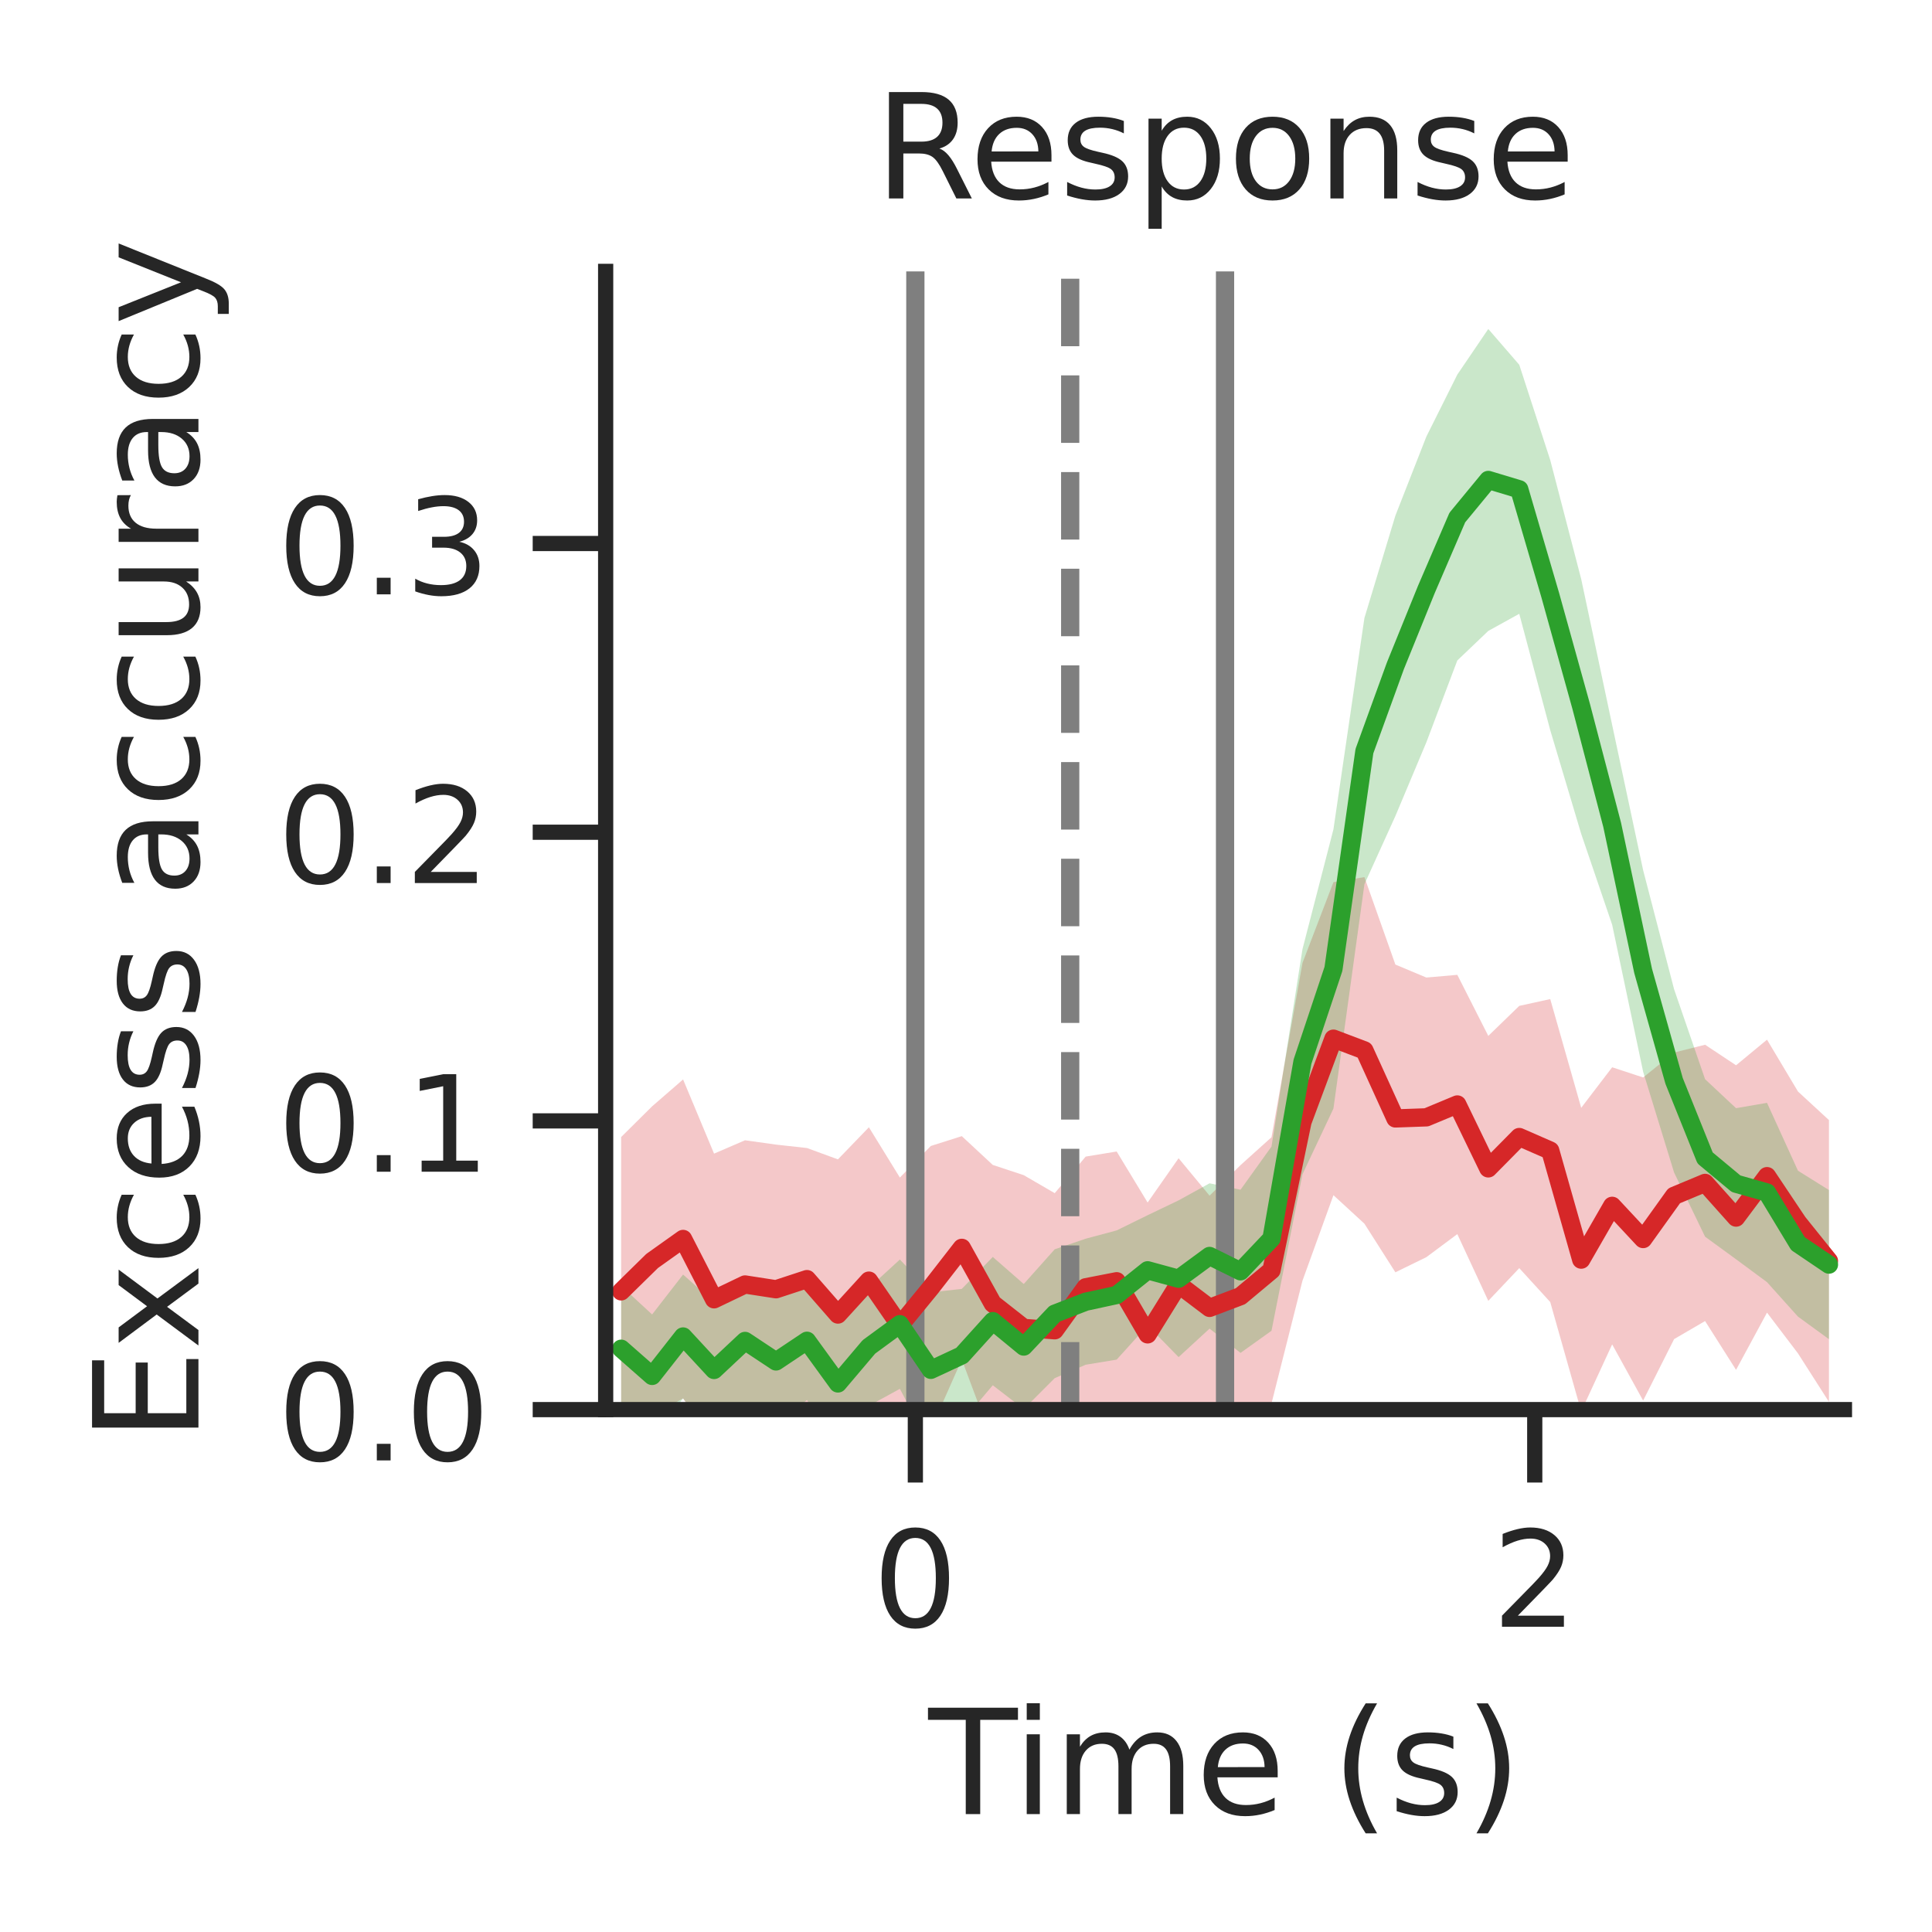
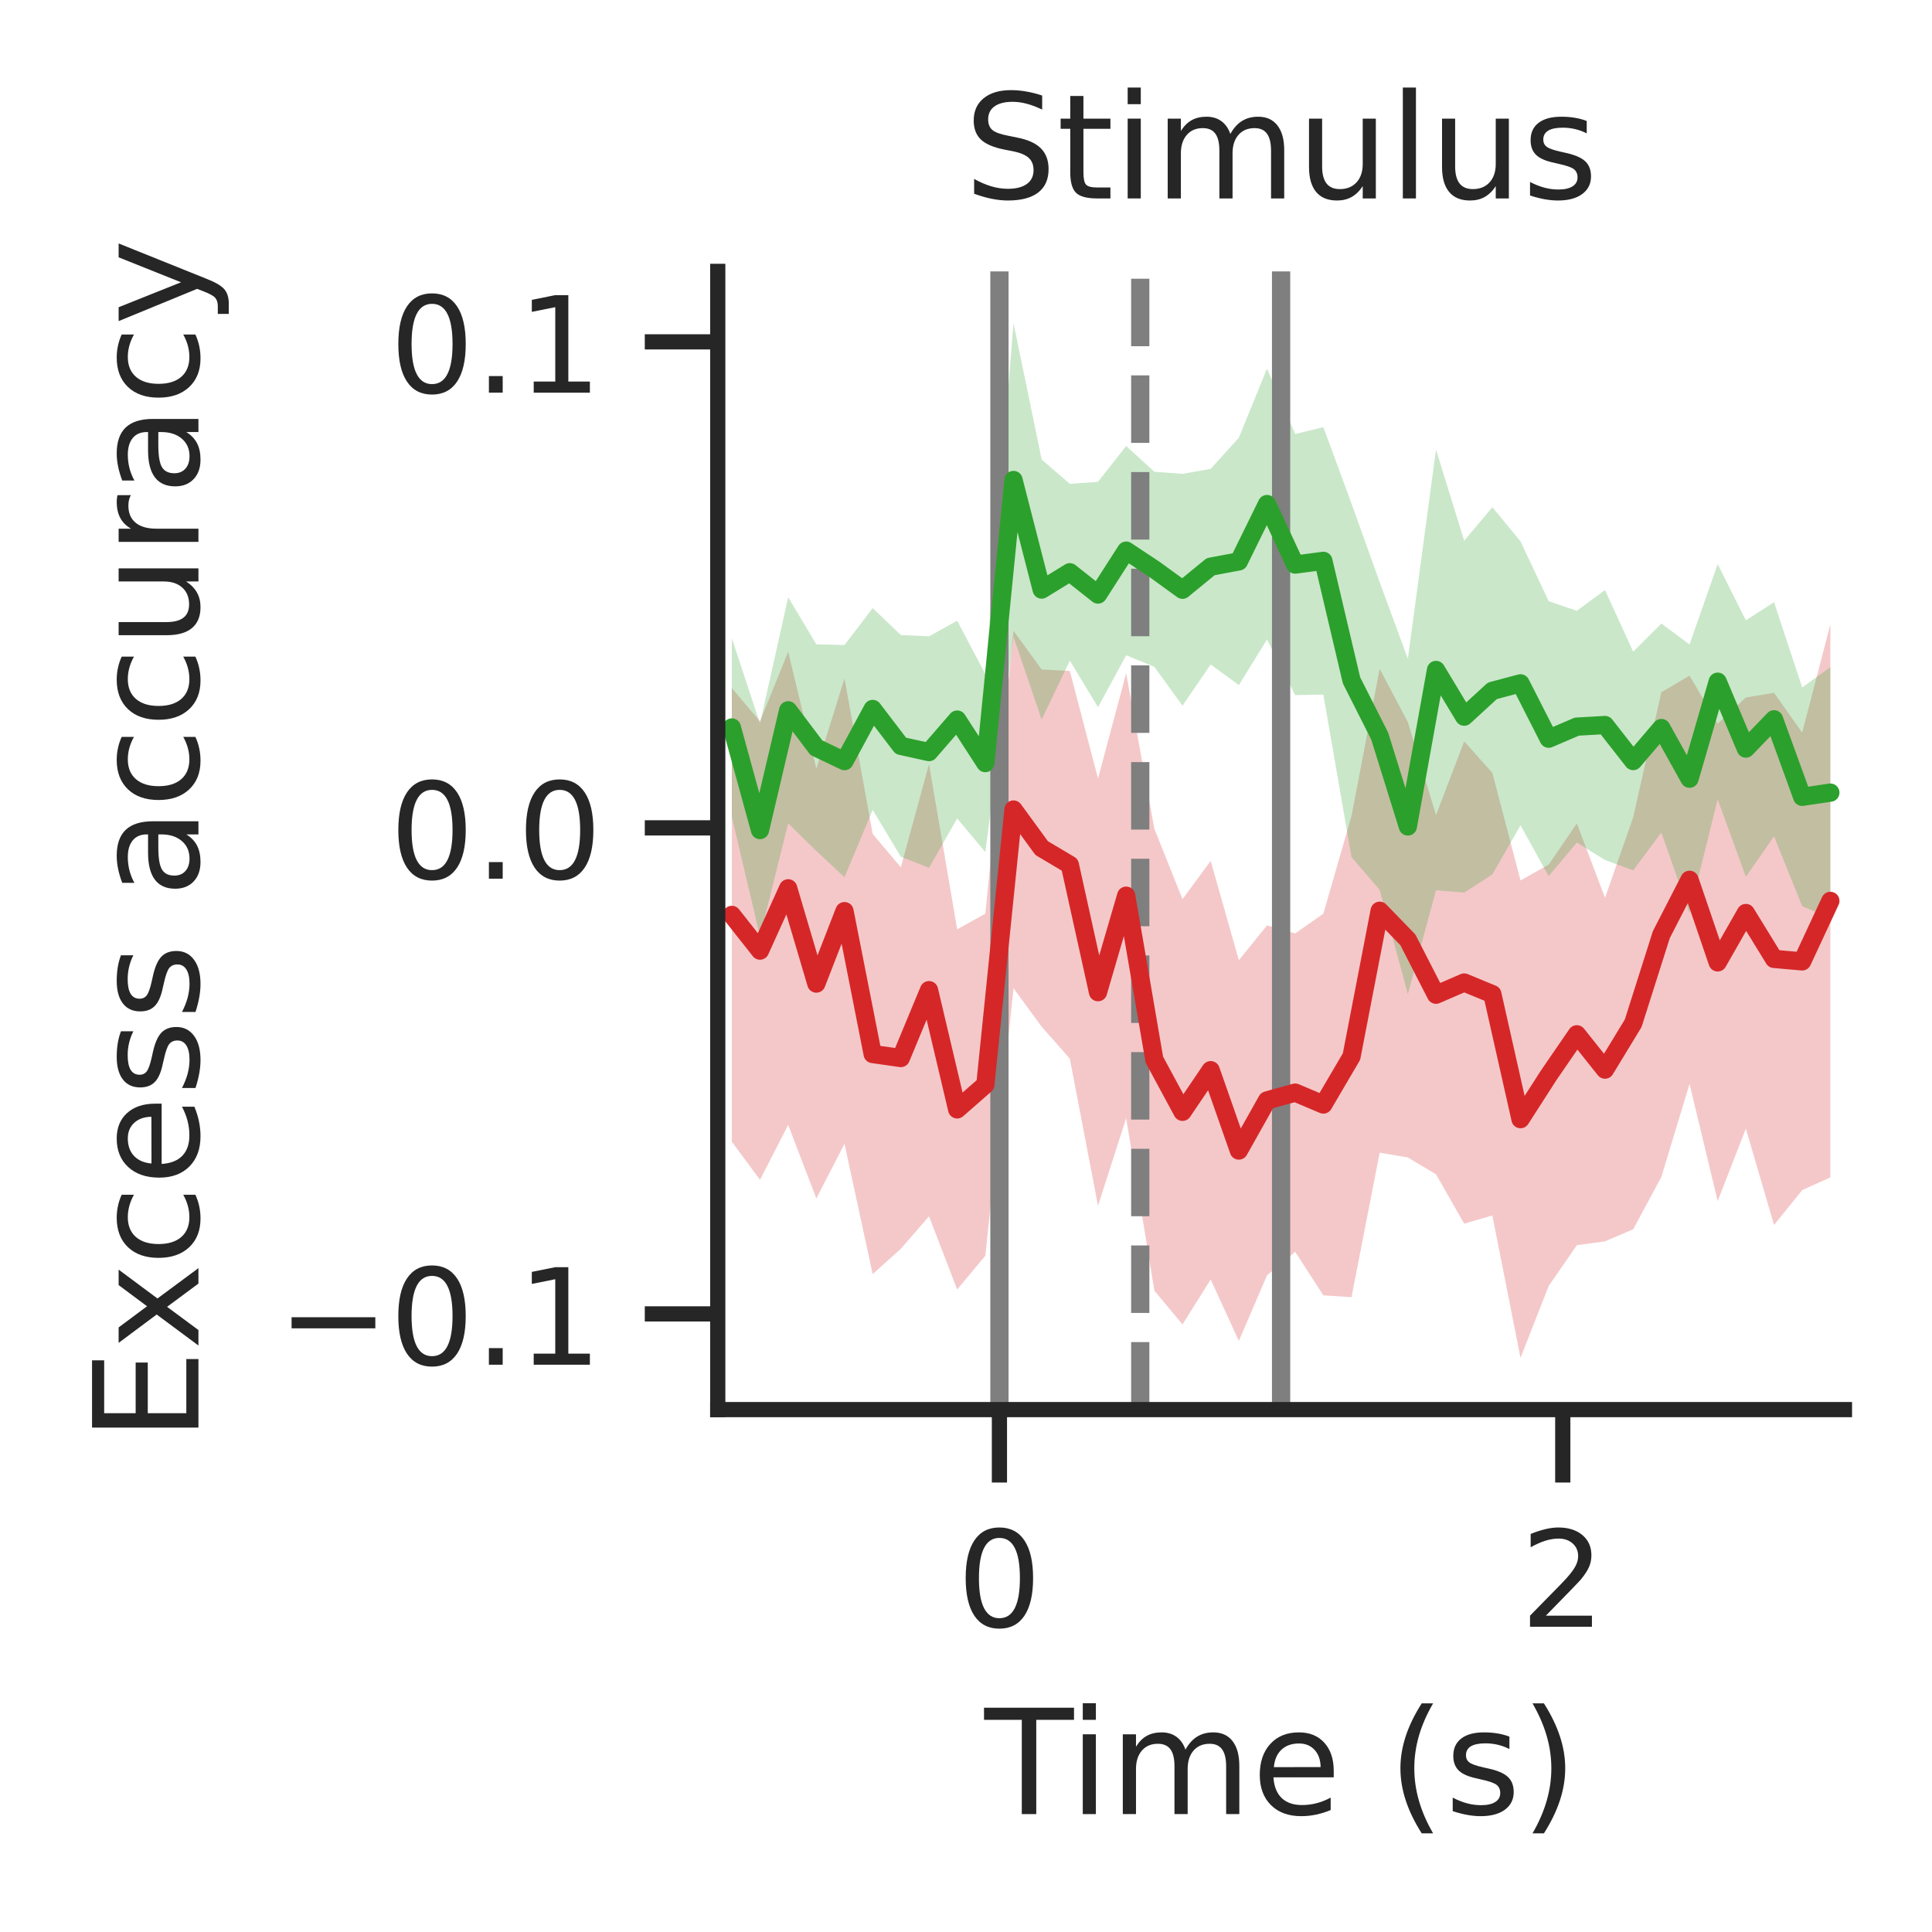
<svg xmlns="http://www.w3.org/2000/svg" xmlns:xlink="http://www.w3.org/1999/xlink" width="158.88pt" height="158.88pt" viewBox="0 0 158.88 158.88" version="1.1">
  <defs>
    <style type="text/css">*{stroke-linejoin: round; stroke-linecap: butt}</style>
  </defs>
  <g id="figure_1">
    <g id="patch_1">
      <path d="M 0 158.88  L 158.88 158.88  L 158.88 0  L 0 0  z " style="fill: #ffffff" />
    </g>
    <g id="axes_1">
      <g id="patch_2">
-         <path d="M 49.807 115.92  L 151.68 115.92  L 151.68 22.318  L 49.807 22.318  z " style="fill: #ffffff" />
+         <path d="M 59.025 115.92  L 151.68 115.92  L 151.68 22.318  L 59.025 22.318  z " style="fill: #ffffff" />
      </g>
      <g id="matplotlib.axis_1">
        <g id="xtick_1">
          <g id="line2d_1">
            <defs>
-               <path id="m8145adf5ec" d="M 0 0  L 0 6  " style="stroke: #262626; stroke-width: 1.25" />
-             </defs>
-             <g>
-               <use xlink:href="#m8145adf5ec" x="75.275" y="115.92" style="fill: #262626; stroke: #262626; stroke-width: 1.25" />
+               <path id="m9c29597ac2" d="M 0 0  L 0 6  " style="stroke: #262626; stroke-width: 1.25" />
+             </defs>
+             <g>
+               <use xlink:href="#m9c29597ac2" x="82.189" y="115.92" style="fill: #262626; stroke: #262626; stroke-width: 1.25" />
            </g>
          </g>
          <g id="text_1">
-             <g style="fill: #262626" transform="translate(71.7759 133.7781) scale(0.11 -0.11)">
+             <g style="fill: #262626" transform="translate(78.68914 133.7781) scale(0.11 -0.11)">
              <defs>
                <path id="DejaVuSans-30" d="M 2034 4250  Q 1547 4250 1301 3770  Q 1056 3291 1056 2328  Q 1056 1369 1301 889  Q 1547 409 2034 409  Q 2525 409 2770 889  Q 3016 1369 3016 2328  Q 3016 3291 2770 3770  Q 2525 4250 2034 4250  z M 2034 4750  Q 2819 4750 3233 4129  Q 3647 3509 3647 2328  Q 3647 1150 3233 529  Q 2819 -91 2034 -91  Q 1250 -91 836 529  Q 422 1150 422 2328  Q 422 3509 836 4129  Q 1250 4750 2034 4750  z " transform="scale(0.015625)" />
              </defs>
              <use xlink:href="#DejaVuSans-30" />
            </g>
          </g>
        </g>
        <g id="xtick_2">
          <g id="line2d_2">
            <g>
-               <use xlink:href="#m8145adf5ec" x="126.211" y="115.92" style="fill: #262626; stroke: #262626; stroke-width: 1.25" />
+               <use xlink:href="#m9c29597ac2" x="128.516" y="115.92" style="fill: #262626; stroke: #262626; stroke-width: 1.25" />
            </g>
          </g>
          <g id="text_2">
-             <g style="fill: #262626" transform="translate(122.7121 133.7781) scale(0.11 -0.11)">
+             <g style="fill: #262626" transform="translate(125.0165 133.7781) scale(0.11 -0.11)">
              <defs>
                <path id="DejaVuSans-32" d="M 1228 531  L 3431 531  L 3431 0  L 469 0  L 469 531  Q 828 903 1448 1529  Q 2069 2156 2228 2338  Q 2531 2678 2651 2914  Q 2772 3150 2772 3378  Q 2772 3750 2511 3984  Q 2250 4219 1831 4219  Q 1534 4219 1204 4116  Q 875 4013 500 3803  L 500 4441  Q 881 4594 1212 4672  Q 1544 4750 1819 4750  Q 2544 4750 2975 4387  Q 3406 4025 3406 3419  Q 3406 3131 3298 2873  Q 3191 2616 2906 2266  Q 2828 2175 2409 1742  Q 1991 1309 1228 531  z " transform="scale(0.015625)" />
              </defs>
              <use xlink:href="#DejaVuSans-32" />
            </g>
          </g>
        </g>
        <g id="text_3">
-           <g style="fill: #262626" transform="translate(76.34867 149.1839) scale(0.12 -0.12)">
+           <g style="fill: #262626" transform="translate(80.95749 149.1839) scale(0.12 -0.12)">
            <defs>
              <path id="DejaVuSans-54" d="M -19 4666  L 3928 4666  L 3928 4134  L 2272 4134  L 2272 0  L 1638 0  L 1638 4134  L -19 4134  L -19 4666  z " transform="scale(0.015625)" />
              <path id="DejaVuSans-69" d="M 603 3500  L 1178 3500  L 1178 0  L 603 0  L 603 3500  z M 603 4863  L 1178 4863  L 1178 4134  L 603 4134  L 603 4863  z " transform="scale(0.015625)" />
              <path id="DejaVuSans-6d" d="M 3328 2828  Q 3544 3216 3844 3400  Q 4144 3584 4550 3584  Q 5097 3584 5394 3201  Q 5691 2819 5691 2113  L 5691 0  L 5113 0  L 5113 2094  Q 5113 2597 4934 2840  Q 4756 3084 4391 3084  Q 3944 3084 3684 2787  Q 3425 2491 3425 1978  L 3425 0  L 2847 0  L 2847 2094  Q 2847 2600 2669 2842  Q 2491 3084 2119 3084  Q 1678 3084 1418 2786  Q 1159 2488 1159 1978  L 1159 0  L 581 0  L 581 3500  L 1159 3500  L 1159 2956  Q 1356 3278 1631 3431  Q 1906 3584 2284 3584  Q 2666 3584 2933 3390  Q 3200 3197 3328 2828  z " transform="scale(0.015625)" />
              <path id="DejaVuSans-65" d="M 3597 1894  L 3597 1613  L 953 1613  Q 991 1019 1311 708  Q 1631 397 2203 397  Q 2534 397 2845 478  Q 3156 559 3463 722  L 3463 178  Q 3153 47 2828 -22  Q 2503 -91 2169 -91  Q 1331 -91 842 396  Q 353 884 353 1716  Q 353 2575 817 3079  Q 1281 3584 2069 3584  Q 2775 3584 3186 3129  Q 3597 2675 3597 1894  z M 3022 2063  Q 3016 2534 2758 2815  Q 2500 3097 2075 3097  Q 1594 3097 1305 2825  Q 1016 2553 972 2059  L 3022 2063  z " transform="scale(0.015625)" />
              <path id="DejaVuSans-20" transform="scale(0.015625)" />
              <path id="DejaVuSans-28" d="M 1984 4856  Q 1566 4138 1362 3434  Q 1159 2731 1159 2009  Q 1159 1288 1364 580  Q 1569 -128 1984 -844  L 1484 -844  Q 1016 -109 783 600  Q 550 1309 550 2009  Q 550 2706 781 3412  Q 1013 4119 1484 4856  L 1984 4856  z " transform="scale(0.015625)" />
              <path id="DejaVuSans-73" d="M 2834 3397  L 2834 2853  Q 2591 2978 2328 3040  Q 2066 3103 1784 3103  Q 1356 3103 1142 2972  Q 928 2841 928 2578  Q 928 2378 1081 2264  Q 1234 2150 1697 2047  L 1894 2003  Q 2506 1872 2764 1633  Q 3022 1394 3022 966  Q 3022 478 2636 193  Q 2250 -91 1575 -91  Q 1294 -91 989 -36  Q 684 19 347 128  L 347 722  Q 666 556 975 473  Q 1284 391 1588 391  Q 1994 391 2212 530  Q 2431 669 2431 922  Q 2431 1156 2273 1281  Q 2116 1406 1581 1522  L 1381 1569  Q 847 1681 609 1914  Q 372 2147 372 2553  Q 372 3047 722 3315  Q 1072 3584 1716 3584  Q 2034 3584 2315 3537  Q 2597 3491 2834 3397  z " transform="scale(0.015625)" />
              <path id="DejaVuSans-29" d="M 513 4856  L 1013 4856  Q 1481 4119 1714 3412  Q 1947 2706 1947 2009  Q 1947 1309 1714 600  Q 1481 -109 1013 -844  L 513 -844  Q 928 -128 1133 580  Q 1338 1288 1338 2009  Q 1338 2731 1133 3434  Q 928 4138 513 4856  z " transform="scale(0.015625)" />
            </defs>
            <use xlink:href="#DejaVuSans-54" />
            <use xlink:href="#DejaVuSans-69" transform="translate(57.95898 0)" />
            <use xlink:href="#DejaVuSans-6d" transform="translate(85.74219 0)" />
            <use xlink:href="#DejaVuSans-65" transform="translate(183.1543 0)" />
            <use xlink:href="#DejaVuSans-20" transform="translate(244.6777 0)" />
            <use xlink:href="#DejaVuSans-28" transform="translate(276.4648 0)" />
            <use xlink:href="#DejaVuSans-73" transform="translate(315.4785 0)" />
            <use xlink:href="#DejaVuSans-29" transform="translate(367.5781 0)" />
          </g>
        </g>
      </g>
      <g id="matplotlib.axis_2">
        <g id="ytick_1">
          <g id="line2d_3">
            <defs>
-               <path id="m43dd9c3696" d="M 0 0  L -6 0  " style="stroke: #262626; stroke-width: 1.25" />
-             </defs>
-             <g>
-               <use xlink:href="#m43dd9c3696" x="49.807" y="115.92" style="fill: #262626; stroke: #262626; stroke-width: 1.25" />
+               <path id="mb6cd7ea154" d="M 0 0  L -6 0  " style="stroke: #262626; stroke-width: 1.25" />
+             </defs>
+             <g>
+               <use xlink:href="#mb6cd7ea154" x="59.025" y="108.05" style="fill: #262626; stroke: #262626; stroke-width: 1.25" />
            </g>
          </g>
          <g id="text_4">
-             <g style="fill: #262626" transform="translate(22.81375 120.099) scale(0.11 -0.11)">
+             <g style="fill: #262626" transform="translate(22.81375 112.229) scale(0.11 -0.11)">
              <defs>
+                 <path id="DejaVuSans-2212" d="M 678 2272  L 4684 2272  L 4684 1741  L 678 1741  L 678 2272  z " transform="scale(0.015625)" />
                <path id="DejaVuSans-2e" d="M 684 794  L 1344 794  L 1344 0  L 684 0  L 684 794  z " transform="scale(0.015625)" />
+                 <path id="DejaVuSans-31" d="M 794 531  L 1825 531  L 1825 4091  L 703 3866  L 703 4441  L 1819 4666  L 2450 4666  L 2450 531  L 3481 531  L 3481 0  L 794 0  L 794 531  z " transform="scale(0.015625)" />
              </defs>
+               <use xlink:href="#DejaVuSans-2212" />
+               <use xlink:href="#DejaVuSans-30" transform="translate(83.78906 0)" />
+               <use xlink:href="#DejaVuSans-2e" transform="translate(147.4121 0)" />
+               <use xlink:href="#DejaVuSans-31" transform="translate(179.1992 0)" />
+             </g>
+           </g>
+         </g>
+         <g id="ytick_2">
+           <g id="line2d_4">
+             <g>
+               <use xlink:href="#mb6cd7ea154" x="59.025" y="68.081" style="fill: #262626; stroke: #262626; stroke-width: 1.25" />
+             </g>
+           </g>
+           <g id="text_5">
+             <g style="fill: #262626" transform="translate(32.03141 72.26) scale(0.11 -0.11)">
              <use xlink:href="#DejaVuSans-30" />
              <use xlink:href="#DejaVuSans-2e" transform="translate(63.62305 0)" />
              <use xlink:href="#DejaVuSans-30" transform="translate(95.41016 0)" />
            </g>
          </g>
        </g>
-         <g id="ytick_2">
-           <g id="line2d_4">
-             <g>
-               <use xlink:href="#m43dd9c3696" x="49.807" y="92.179" style="fill: #262626; stroke: #262626; stroke-width: 1.25" />
-             </g>
-           </g>
-           <g id="text_5">
-             <g style="fill: #262626" transform="translate(22.81375 96.35816) scale(0.11 -0.11)">
-               <defs>
-                 <path id="DejaVuSans-31" d="M 794 531  L 1825 531  L 1825 4091  L 703 3866  L 703 4441  L 1819 4666  L 2450 4666  L 2450 531  L 3481 531  L 3481 0  L 794 0  L 794 531  z " transform="scale(0.015625)" />
-               </defs>
+         <g id="ytick_3">
+           <g id="line2d_5">
+             <g>
+               <use xlink:href="#mb6cd7ea154" x="59.025" y="28.112" style="fill: #262626; stroke: #262626; stroke-width: 1.25" />
+             </g>
+           </g>
+           <g id="text_6">
+             <g style="fill: #262626" transform="translate(32.03141 32.29101) scale(0.11 -0.11)">
              <use xlink:href="#DejaVuSans-30" />
              <use xlink:href="#DejaVuSans-2e" transform="translate(63.62305 0)" />
              <use xlink:href="#DejaVuSans-31" transform="translate(95.41016 0)" />
            </g>
          </g>
        </g>
-         <g id="ytick_3">
-           <g id="line2d_5">
-             <g>
-               <use xlink:href="#m43dd9c3696" x="49.807" y="68.438" style="fill: #262626; stroke: #262626; stroke-width: 1.25" />
-             </g>
-           </g>
-           <g id="text_6">
-             <g style="fill: #262626" transform="translate(22.81375 72.61735) scale(0.11 -0.11)">
-               <use xlink:href="#DejaVuSans-30" />
-               <use xlink:href="#DejaVuSans-2e" transform="translate(63.62305 0)" />
-               <use xlink:href="#DejaVuSans-32" transform="translate(95.41016 0)" />
-             </g>
-           </g>
-         </g>
-         <g id="ytick_4">
-           <g id="line2d_6">
-             <g>
-               <use xlink:href="#m43dd9c3696" x="49.807" y="44.697" style="fill: #262626; stroke: #262626; stroke-width: 1.25" />
-             </g>
-           </g>
-           <g id="text_7">
-             <g style="fill: #262626" transform="translate(22.81375 48.87654) scale(0.11 -0.11)">
-               <defs>
-                 <path id="DejaVuSans-33" d="M 2597 2516  Q 3050 2419 3304 2112  Q 3559 1806 3559 1356  Q 3559 666 3084 287  Q 2609 -91 1734 -91  Q 1441 -91 1130 -33  Q 819 25 488 141  L 488 750  Q 750 597 1062 519  Q 1375 441 1716 441  Q 2309 441 2620 675  Q 2931 909 2931 1356  Q 2931 1769 2642 2001  Q 2353 2234 1838 2234  L 1294 2234  L 1294 2753  L 1863 2753  Q 2328 2753 2575 2939  Q 2822 3125 2822 3475  Q 2822 3834 2567 4026  Q 2313 4219 1838 4219  Q 1578 4219 1281 4162  Q 984 4106 628 3988  L 628 4550  Q 988 4650 1302 4700  Q 1616 4750 1894 4750  Q 2613 4750 3031 4423  Q 3450 4097 3450 3541  Q 3450 3153 3228 2886  Q 3006 2619 2597 2516  z " transform="scale(0.015625)" />
-               </defs>
-               <use xlink:href="#DejaVuSans-30" />
-               <use xlink:href="#DejaVuSans-2e" transform="translate(63.62305 0)" />
-               <use xlink:href="#DejaVuSans-33" transform="translate(95.41016 0)" />
-             </g>
-           </g>
-         </g>
-         <g id="text_8">
+         <g id="text_7">
          <g style="fill: #262626" transform="translate(16.31812 118.5768) rotate(-90) scale(0.12 -0.12)">
            <defs>
              <path id="DejaVuSans-45" d="M 628 4666  L 3578 4666  L 3578 4134  L 1259 4134  L 1259 2753  L 3481 2753  L 3481 2222  L 1259 2222  L 1259 531  L 3634 531  L 3634 0  L 628 0  L 628 4666  z " transform="scale(0.015625)" />
              <path id="DejaVuSans-78" d="M 3513 3500  L 2247 1797  L 3578 0  L 2900 0  L 1881 1375  L 863 0  L 184 0  L 1544 1831  L 300 3500  L 978 3500  L 1906 2253  L 2834 3500  L 3513 3500  z " transform="scale(0.015625)" />
              <path id="DejaVuSans-63" d="M 3122 3366  L 3122 2828  Q 2878 2963 2633 3030  Q 2388 3097 2138 3097  Q 1578 3097 1268 2742  Q 959 2388 959 1747  Q 959 1106 1268 751  Q 1578 397 2138 397  Q 2388 397 2633 464  Q 2878 531 3122 666  L 3122 134  Q 2881 22 2623 -34  Q 2366 -91 2075 -91  Q 1284 -91 818 406  Q 353 903 353 1747  Q 353 2603 823 3093  Q 1294 3584 2113 3584  Q 2378 3584 2631 3529  Q 2884 3475 3122 3366  z " transform="scale(0.015625)" />
              <path id="DejaVuSans-61" d="M 2194 1759  Q 1497 1759 1228 1600  Q 959 1441 959 1056  Q 959 750 1161 570  Q 1363 391 1709 391  Q 2188 391 2477 730  Q 2766 1069 2766 1631  L 2766 1759  L 2194 1759  z M 3341 1997  L 3341 0  L 2766 0  L 2766 531  Q 2569 213 2275 61  Q 1981 -91 1556 -91  Q 1019 -91 701 211  Q 384 513 384 1019  Q 384 1609 779 1909  Q 1175 2209 1959 2209  L 2766 2209  L 2766 2266  Q 2766 2663 2505 2880  Q 2244 3097 1772 3097  Q 1472 3097 1187 3025  Q 903 2953 641 2809  L 641 3341  Q 956 3463 1253 3523  Q 1550 3584 1831 3584  Q 2591 3584 2966 3190  Q 3341 2797 3341 1997  z " transform="scale(0.015625)" />
              <path id="DejaVuSans-75" d="M 544 1381  L 544 3500  L 1119 3500  L 1119 1403  Q 1119 906 1312 657  Q 1506 409 1894 409  Q 2359 409 2629 706  Q 2900 1003 2900 1516  L 2900 3500  L 3475 3500  L 3475 0  L 2900 0  L 2900 538  Q 2691 219 2414 64  Q 2138 -91 1772 -91  Q 1169 -91 856 284  Q 544 659 544 1381  z M 1991 3584  L 1991 3584  z " transform="scale(0.015625)" />
              <path id="DejaVuSans-72" d="M 2631 2963  Q 2534 3019 2420 3045  Q 2306 3072 2169 3072  Q 1681 3072 1420 2755  Q 1159 2438 1159 1844  L 1159 0  L 581 0  L 581 3500  L 1159 3500  L 1159 2956  Q 1341 3275 1631 3429  Q 1922 3584 2338 3584  Q 2397 3584 2469 3576  Q 2541 3569 2628 3553  L 2631 2963  z " transform="scale(0.015625)" />
              <path id="DejaVuSans-79" d="M 2059 -325  Q 1816 -950 1584 -1140  Q 1353 -1331 966 -1331  L 506 -1331  L 506 -850  L 844 -850  Q 1081 -850 1212 -737  Q 1344 -625 1503 -206  L 1606 56  L 191 3500  L 800 3500  L 1894 763  L 2988 3500  L 3597 3500  L 2059 -325  z " transform="scale(0.015625)" />
            </defs>
            <use xlink:href="#DejaVuSans-45" />
            <use xlink:href="#DejaVuSans-78" transform="translate(63.18359 0)" />
            <use xlink:href="#DejaVuSans-63" transform="translate(120.6133 0)" />
            <use xlink:href="#DejaVuSans-65" transform="translate(175.5938 0)" />
            <use xlink:href="#DejaVuSans-73" transform="translate(237.1172 0)" />
            <use xlink:href="#DejaVuSans-73" transform="translate(289.2168 0)" />
            <use xlink:href="#DejaVuSans-20" transform="translate(341.3164 0)" />
            <use xlink:href="#DejaVuSans-61" transform="translate(373.1035 0)" />
            <use xlink:href="#DejaVuSans-63" transform="translate(434.3828 0)" />
            <use xlink:href="#DejaVuSans-63" transform="translate(489.3633 0)" />
            <use xlink:href="#DejaVuSans-75" transform="translate(544.3438 0)" />
            <use xlink:href="#DejaVuSans-72" transform="translate(607.7227 0)" />
            <use xlink:href="#DejaVuSans-61" transform="translate(648.8359 0)" />
            <use xlink:href="#DejaVuSans-63" transform="translate(710.1152 0)" />
            <use xlink:href="#DejaVuSans-79" transform="translate(765.0957 0)" />
          </g>
        </g>
      </g>
      <g id="FillBetweenPolyCollection_1">
-         <path d="M 51.081 93.506  L 51.081 118.889  L 53.627 116.418  L 56.174 115.002  L 58.721 118.831  L 61.268 117.489  L 63.815 117.92  L 66.361 115.967  L 68.908 120.864  L 71.455 117.924  L 74.002 121.17  L 76.549 117.547  L 79.095 111.802  L 81.642 118.6  L 84.189 121.763  L 86.736 120.673  L 89.283 116.607  L 91.83 116.033  L 94.376 120.574  L 96.923 116.007  L 99.47 116.786  L 102.017 117.367  L 104.564 115.406  L 107.11 105.322  L 109.657 98.287  L 112.204 100.63  L 114.751 104.629  L 117.298 103.384  L 119.844 101.488  L 122.391 106.977  L 124.938 104.286  L 127.485 107.075  L 130.032 116.071  L 132.578 110.556  L 135.125 115.18  L 137.672 110.122  L 140.219 108.638  L 142.766 112.652  L 145.312 107.945  L 147.859 111.297  L 150.406 115.285  L 150.406 92.112  L 150.406 92.112  L 147.859 89.763  L 145.312 85.499  L 142.766 87.605  L 140.219 85.915  L 137.672 86.557  L 135.125 88.607  L 132.578 87.768  L 130.032 91.102  L 127.485 82.16  L 124.938 82.72  L 122.391 85.189  L 119.844 80.167  L 117.298 80.389  L 114.751 79.322  L 112.204 72.131  L 109.657 72.544  L 107.11 79.192  L 104.564 93.522  L 102.017 95.815  L 99.47 98.326  L 96.923 95.249  L 94.376 98.891  L 91.83 94.695  L 89.283 95.113  L 86.736 98.121  L 84.189 96.641  L 81.642 95.8  L 79.095 93.432  L 76.549 94.239  L 74.002 96.837  L 71.455 92.703  L 68.908 95.342  L 66.361 94.409  L 63.815 94.128  L 61.268 93.772  L 58.721 94.87  L 56.174 88.77  L 53.627 90.981  L 51.081 93.506  z " clip-path="url(#p1e03439dd2)" style="fill: #d62728; fill-opacity: 0.25" />
+         <path d="M 60.183 56.586  L 60.183 93.891  L 62.499 97.022  L 64.816 92.509  L 67.132 98.554  L 69.448 94.063  L 71.765 104.779  L 74.081 102.694  L 76.398 100.021  L 78.714 106.043  L 81.03 103.267  L 83.347 81.269  L 85.663 84.435  L 87.979 87.063  L 90.296 99.161  L 92.612 91.953  L 94.929 106.138  L 97.245 108.915  L 99.561 105.218  L 101.878 110.271  L 104.194 104.884  L 106.51 102.945  L 108.827 106.523  L 111.143 106.676  L 113.459 94.792  L 115.776 95.186  L 118.092 96.572  L 120.409 100.629  L 122.725 99.956  L 125.041 111.665  L 127.358 105.756  L 129.674 102.399  L 131.99 102.083  L 134.307 101.091  L 136.623 96.788  L 138.94 89.14  L 141.256 98.772  L 143.572 92.811  L 145.889 100.737  L 148.205 97.872  L 150.521 96.821  L 150.521 51.351  L 150.521 51.351  L 148.205 60.248  L 145.889 56.975  L 143.572 57.358  L 141.256 59.513  L 138.94 55.559  L 136.623 56.927  L 134.307 67.208  L 131.99 73.836  L 129.674 67.714  L 127.358 71.1  L 125.041 72.405  L 122.725 63.554  L 120.409 60.968  L 118.092 67.031  L 115.776 59.386  L 113.459 55.002  L 111.143 67.094  L 108.827 75.137  L 106.51 76.76  L 104.194 76.103  L 101.878 78.961  L 99.561 70.795  L 97.245 73.946  L 94.929 68.151  L 92.612 55.361  L 90.296 64.024  L 87.979 55.179  L 85.663 55.056  L 83.347 51.872  L 81.03 75.138  L 78.714 76.419  L 76.398 62.833  L 74.081 71.322  L 71.765 68.577  L 69.448 55.792  L 67.132 63.216  L 64.816 53.593  L 62.499 59.323  L 60.183 56.586  z " clip-path="url(#p98301d3521)" style="fill: #d62728; fill-opacity: 0.25" />
      </g>
      <g id="FillBetweenPolyCollection_2">
-         <path d="M 51.081 105.747  L 51.081 116.08  L 53.627 118.204  L 56.174 115  L 58.721 118.23  L 61.268 115.459  L 63.815 117.253  L 66.361 115.127  L 68.908 119.202  L 71.455 115.608  L 74.002 114.211  L 76.549 119.021  L 79.095 116.929  L 81.642 113.917  L 84.189 115.881  L 86.736 113.333  L 89.283 112.229  L 91.83 111.81  L 94.376 108.992  L 96.923 111.602  L 99.47 109.26  L 102.017 111.256  L 104.564 109.435  L 107.11 96.569  L 109.657 91.162  L 112.204 72.719  L 114.751 67.107  L 117.298 61.045  L 119.844 54.314  L 122.391 51.884  L 124.938 50.477  L 127.485 60.045  L 130.032 68.575  L 132.578 76.047  L 135.125 88.134  L 137.672 96.425  L 140.219 101.7  L 142.766 103.557  L 145.312 105.439  L 147.859 108.274  L 150.406 110.128  L 150.406 97.865  L 150.406 97.865  L 147.859 96.277  L 145.312 90.693  L 142.766 91.132  L 140.219 88.751  L 137.672 81.358  L 135.125 71.562  L 132.578 59.619  L 130.032 47.622  L 127.485 37.833  L 124.938 29.997  L 122.391 27.054  L 119.844 30.806  L 117.298 35.905  L 114.751 42.403  L 112.204 50.822  L 109.657 68.201  L 107.11 78.059  L 104.564 94.287  L 102.017 97.838  L 99.47 97.31  L 96.923 98.714  L 94.376 99.934  L 91.83 101.184  L 89.283 101.867  L 86.736 102.737  L 84.189 105.592  L 81.642 103.366  L 79.095 105.993  L 76.549 106.279  L 74.002 103.578  L 71.455 105.917  L 68.908 108.337  L 66.361 105.392  L 63.815 106.667  L 61.268 105.086  L 58.721 107.092  L 56.174 104.814  L 53.627 108.097  L 51.081 105.747  z " clip-path="url(#p1e03439dd2)" style="fill: #2ca02c; fill-opacity: 0.25" />
+         <path d="M 60.183 52.49  L 60.183 67.158  L 62.499 77.022  L 64.816 67.711  L 67.132 69.985  L 69.448 72.139  L 71.765 66.597  L 74.081 70.453  L 76.398 71.367  L 78.714 67.306  L 81.03 70.072  L 83.347 52.371  L 85.663 59.177  L 87.979 54.329  L 90.296 58.161  L 92.612 53.886  L 94.929 54.838  L 97.245 58.031  L 99.561 54.644  L 101.878 56.338  L 104.194 52.59  L 106.51 57.163  L 108.827 57.119  L 111.143 70.486  L 113.459 73.184  L 115.776 81.75  L 118.092 73.214  L 120.409 73.408  L 122.725 71.91  L 125.041 67.871  L 127.358 72.053  L 129.674 69.285  L 131.99 70.725  L 134.307 71.579  L 136.623 68.466  L 138.94 75.076  L 141.256 65.735  L 143.572 72.107  L 145.889 68.779  L 148.205 74.521  L 150.521 75.503  L 150.521 54.862  L 150.521 54.862  L 148.205 56.534  L 145.889 49.526  L 143.572 51.012  L 141.256 46.388  L 138.94 52.999  L 136.623 51.275  L 134.307 53.593  L 131.99 48.523  L 129.674 50.226  L 127.358 49.441  L 125.041 44.519  L 122.725 41.712  L 120.409 44.466  L 118.092 36.974  L 115.776 54.179  L 113.459 47.874  L 111.143 41.411  L 108.827 35.127  L 106.51 35.693  L 104.194 30.313  L 101.878 35.997  L 99.561 38.558  L 97.245 38.966  L 94.929 38.797  L 92.612 36.678  L 90.296 39.623  L 87.979 39.79  L 85.663 37.791  L 83.347 26.573  L 81.03 55.436  L 78.714 51.043  L 76.398 52.329  L 74.081 52.221  L 71.765 50.01  L 69.448 53.043  L 67.132 52.988  L 64.816 49.115  L 62.499 59.5  L 60.183 52.49  z " clip-path="url(#p98301d3521)" style="fill: #2ca02c; fill-opacity: 0.25" />
+       </g>
+       <g id="line2d_6">
+         <path d="M 82.189 115.92  L 82.189 22.318  " clip-path="url(#p98301d3521)" style="fill: none; stroke: #7f7f7f; stroke-width: 1.5; stroke-linecap: round" />
      </g>
      <g id="line2d_7">
-         <path d="M 75.275 115.92  L 75.275 22.318  " clip-path="url(#p1e03439dd2)" style="fill: none; stroke: #7f7f7f; stroke-width: 1.5; stroke-linecap: round" />
+         <path d="M 93.77 115.92  L 93.77 22.318  " clip-path="url(#p98301d3521)" style="fill: none; stroke-dasharray: 5.55,2.4; stroke-dashoffset: 0; stroke: #7f7f7f; stroke-width: 1.5" />
      </g>
      <g id="line2d_8">
-         <path d="M 88.009 115.92  L 88.009 22.318  " clip-path="url(#p1e03439dd2)" style="fill: none; stroke-dasharray: 5.55,2.4; stroke-dashoffset: 0; stroke: #7f7f7f; stroke-width: 1.5" />
+         <path d="M 105.352 115.92  L 105.352 22.318  " clip-path="url(#p98301d3521)" style="fill: none; stroke: #7f7f7f; stroke-width: 1.5; stroke-linecap: round" />
      </g>
      <g id="line2d_9">
-         <path d="M 100.743 115.92  L 100.743 22.318  " clip-path="url(#p1e03439dd2)" style="fill: none; stroke: #7f7f7f; stroke-width: 1.5; stroke-linecap: round" />
+         <path d="M 60.183 75.239  L 62.499 78.173  L 64.816 73.051  L 67.132 80.885  L 69.448 74.928  L 71.765 86.678  L 74.081 87.008  L 76.398 81.427  L 78.714 91.231  L 81.03 89.203  L 83.347 66.571  L 85.663 69.746  L 87.979 71.121  L 90.296 81.593  L 92.612 73.657  L 94.929 87.144  L 97.245 91.431  L 99.561 88.007  L 101.878 94.616  L 104.194 90.494  L 106.51 89.852  L 108.827 90.83  L 111.143 86.885  L 113.459 74.897  L 115.776 77.286  L 118.092 81.801  L 120.409 80.798  L 122.725 81.755  L 125.041 92.035  L 127.358 88.428  L 129.674 85.057  L 131.99 87.96  L 134.307 84.149  L 136.623 76.857  L 138.94 72.35  L 141.256 79.143  L 143.572 75.084  L 145.889 78.856  L 148.205 79.06  L 150.521 74.086  " clip-path="url(#p98301d3521)" style="fill: none; stroke: #d62728; stroke-width: 1.5; stroke-linecap: round" />
      </g>
      <g id="line2d_10">
-         <path d="M 51.081 106.197  L 53.627 103.699  L 56.174 101.886  L 58.721 106.85  L 61.268 105.63  L 63.815 106.024  L 66.361 105.188  L 68.908 108.103  L 71.455 105.313  L 74.002 109.004  L 76.549 105.893  L 79.095 102.617  L 81.642 107.2  L 84.189 109.202  L 86.736 109.397  L 89.283 105.86  L 91.83 105.364  L 94.376 109.733  L 96.923 105.628  L 99.47 107.556  L 102.017 106.591  L 104.564 104.464  L 107.11 92.257  L 109.657 85.415  L 112.204 86.381  L 114.751 91.976  L 117.298 91.886  L 119.844 90.827  L 122.391 96.083  L 124.938 93.503  L 127.485 94.618  L 130.032 103.587  L 132.578 99.162  L 135.125 101.894  L 137.672 98.339  L 140.219 97.277  L 142.766 100.129  L 145.312 96.722  L 147.859 100.53  L 150.406 103.698  " clip-path="url(#p1e03439dd2)" style="fill: none; stroke: #d62728; stroke-width: 1.5; stroke-linecap: round" />
-       </g>
-       <g id="line2d_11">
-         <path d="M 51.081 110.913  L 53.627 113.15  L 56.174 109.907  L 58.721 112.661  L 61.268 110.273  L 63.815 111.96  L 66.361 110.259  L 68.908 113.769  L 71.455 110.763  L 74.002 108.895  L 76.549 112.65  L 79.095 111.461  L 81.642 108.642  L 84.189 110.736  L 86.736 108.035  L 89.283 107.048  L 91.83 106.497  L 94.376 104.463  L 96.923 105.158  L 99.47 103.285  L 102.017 104.547  L 104.564 101.861  L 107.11 87.314  L 109.657 79.681  L 112.204 61.771  L 114.751 54.755  L 117.298 48.475  L 119.844 42.56  L 122.391 39.469  L 124.938 40.237  L 127.485 48.939  L 130.032 58.099  L 132.578 67.833  L 135.125 79.848  L 137.672 88.892  L 140.219 95.225  L 142.766 97.345  L 145.312 98.066  L 147.859 102.275  L 150.406 103.996  " clip-path="url(#p1e03439dd2)" style="fill: none; stroke: #2ca02c; stroke-width: 1.5; stroke-linecap: round" />
+         <path d="M 60.183 59.824  L 62.499 68.261  L 64.816 58.413  L 67.132 61.486  L 69.448 62.591  L 71.765 58.303  L 74.081 61.337  L 76.398 61.848  L 78.714 59.175  L 81.03 62.754  L 83.347 39.472  L 85.663 48.484  L 87.979 47.059  L 90.296 48.892  L 92.612 45.282  L 94.929 46.817  L 97.245 48.498  L 99.561 46.601  L 101.878 46.167  L 104.194 41.451  L 106.51 46.428  L 108.827 46.123  L 111.143 55.949  L 113.459 60.529  L 115.776 67.965  L 118.092 55.094  L 120.409 58.937  L 122.725 56.811  L 125.041 56.195  L 127.358 60.747  L 129.674 59.755  L 131.99 59.624  L 134.307 62.586  L 136.623 59.871  L 138.94 64.038  L 141.256 56.061  L 143.572 61.56  L 145.889 59.152  L 148.205 65.527  L 150.521 65.182  " clip-path="url(#p98301d3521)" style="fill: none; stroke: #2ca02c; stroke-width: 1.5; stroke-linecap: round" />
      </g>
      <g id="patch_3">
-         <path d="M 49.807 115.92  L 49.807 22.318  " style="fill: none; stroke: #262626; stroke-width: 1.25; stroke-linejoin: miter; stroke-linecap: square" />
+         <path d="M 59.025 115.92  L 59.025 22.318  " style="fill: none; stroke: #262626; stroke-width: 1.25; stroke-linejoin: miter; stroke-linecap: square" />
      </g>
      <g id="patch_4">
-         <path d="M 49.807 115.92  L 151.68 115.92  " style="fill: none; stroke: #262626; stroke-width: 1.25; stroke-linejoin: miter; stroke-linecap: square" />
-       </g>
-       <g id="text_9">
-         <g style="fill: #262626" transform="translate(71.92648 16.31812) scale(0.12 -0.12)">
+         <path d="M 59.025 115.92  L 151.68 115.92  " style="fill: none; stroke: #262626; stroke-width: 1.25; stroke-linejoin: miter; stroke-linecap: square" />
+       </g>
+       <g id="text_8">
+         <g style="fill: #262626" transform="translate(79.28218 16.31812) scale(0.12 -0.12)">
          <defs>
-             <path id="DejaVuSans-52" d="M 2841 2188  Q 3044 2119 3236 1894  Q 3428 1669 3622 1275  L 4263 0  L 3584 0  L 2988 1197  Q 2756 1666 2539 1819  Q 2322 1972 1947 1972  L 1259 1972  L 1259 0  L 628 0  L 628 4666  L 2053 4666  Q 2853 4666 3247 4331  Q 3641 3997 3641 3322  Q 3641 2881 3436 2590  Q 3231 2300 2841 2188  z M 1259 4147  L 1259 2491  L 2053 2491  Q 2509 2491 2742 2702  Q 2975 2913 2975 3322  Q 2975 3731 2742 3939  Q 2509 4147 2053 4147  L 1259 4147  z " transform="scale(0.015625)" />
-             <path id="DejaVuSans-70" d="M 1159 525  L 1159 -1331  L 581 -1331  L 581 3500  L 1159 3500  L 1159 2969  Q 1341 3281 1617 3432  Q 1894 3584 2278 3584  Q 2916 3584 3314 3078  Q 3713 2572 3713 1747  Q 3713 922 3314 415  Q 2916 -91 2278 -91  Q 1894 -91 1617 61  Q 1341 213 1159 525  z M 3116 1747  Q 3116 2381 2855 2742  Q 2594 3103 2138 3103  Q 1681 3103 1420 2742  Q 1159 2381 1159 1747  Q 1159 1113 1420 752  Q 1681 391 2138 391  Q 2594 391 2855 752  Q 3116 1113 3116 1747  z " transform="scale(0.015625)" />
-             <path id="DejaVuSans-6f" d="M 1959 3097  Q 1497 3097 1228 2736  Q 959 2375 959 1747  Q 959 1119 1226 758  Q 1494 397 1959 397  Q 2419 397 2687 759  Q 2956 1122 2956 1747  Q 2956 2369 2687 2733  Q 2419 3097 1959 3097  z M 1959 3584  Q 2709 3584 3137 3096  Q 3566 2609 3566 1747  Q 3566 888 3137 398  Q 2709 -91 1959 -91  Q 1206 -91 779 398  Q 353 888 353 1747  Q 353 2609 779 3096  Q 1206 3584 1959 3584  z " transform="scale(0.015625)" />
-             <path id="DejaVuSans-6e" d="M 3513 2113  L 3513 0  L 2938 0  L 2938 2094  Q 2938 2591 2744 2837  Q 2550 3084 2163 3084  Q 1697 3084 1428 2787  Q 1159 2491 1159 1978  L 1159 0  L 581 0  L 581 3500  L 1159 3500  L 1159 2956  Q 1366 3272 1645 3428  Q 1925 3584 2291 3584  Q 2894 3584 3203 3211  Q 3513 2838 3513 2113  z " transform="scale(0.015625)" />
+             <path id="DejaVuSans-53" d="M 3425 4513  L 3425 3897  Q 3066 4069 2747 4153  Q 2428 4238 2131 4238  Q 1616 4238 1336 4038  Q 1056 3838 1056 3469  Q 1056 3159 1242 3001  Q 1428 2844 1947 2747  L 2328 2669  Q 3034 2534 3370 2195  Q 3706 1856 3706 1288  Q 3706 609 3251 259  Q 2797 -91 1919 -91  Q 1588 -91 1214 -16  Q 841 59 441 206  L 441 856  Q 825 641 1194 531  Q 1563 422 1919 422  Q 2459 422 2753 634  Q 3047 847 3047 1241  Q 3047 1584 2836 1778  Q 2625 1972 2144 2069  L 1759 2144  Q 1053 2284 737 2584  Q 422 2884 422 3419  Q 422 4038 858 4394  Q 1294 4750 2059 4750  Q 2388 4750 2728 4690  Q 3069 4631 3425 4513  z " transform="scale(0.015625)" />
+             <path id="DejaVuSans-74" d="M 1172 4494  L 1172 3500  L 2356 3500  L 2356 3053  L 1172 3053  L 1172 1153  Q 1172 725 1289 603  Q 1406 481 1766 481  L 2356 481  L 2356 0  L 1766 0  Q 1100 0 847 248  Q 594 497 594 1153  L 594 3053  L 172 3053  L 172 3500  L 594 3500  L 594 4494  L 1172 4494  z " transform="scale(0.015625)" />
+             <path id="DejaVuSans-6c" d="M 603 4863  L 1178 4863  L 1178 0  L 603 0  L 603 4863  z " transform="scale(0.015625)" />
          </defs>
-           <use xlink:href="#DejaVuSans-52" />
-           <use xlink:href="#DejaVuSans-65" transform="translate(64.98242 0)" />
-           <use xlink:href="#DejaVuSans-73" transform="translate(126.5059 0)" />
-           <use xlink:href="#DejaVuSans-70" transform="translate(178.6055 0)" />
-           <use xlink:href="#DejaVuSans-6f" transform="translate(242.082 0)" />
-           <use xlink:href="#DejaVuSans-6e" transform="translate(303.2637 0)" />
-           <use xlink:href="#DejaVuSans-73" transform="translate(366.6426 0)" />
-           <use xlink:href="#DejaVuSans-65" transform="translate(418.7422 0)" />
+           <use xlink:href="#DejaVuSans-53" />
+           <use xlink:href="#DejaVuSans-74" transform="translate(63.47656 0)" />
+           <use xlink:href="#DejaVuSans-69" transform="translate(102.6855 0)" />
+           <use xlink:href="#DejaVuSans-6d" transform="translate(130.4688 0)" />
+           <use xlink:href="#DejaVuSans-75" transform="translate(227.8809 0)" />
+           <use xlink:href="#DejaVuSans-6c" transform="translate(291.2598 0)" />
+           <use xlink:href="#DejaVuSans-75" transform="translate(319.043 0)" />
+           <use xlink:href="#DejaVuSans-73" transform="translate(382.4219 0)" />
        </g>
      </g>
    </g>
  </g>
  <defs>
-     <clipPath id="p1e03439dd2">
-       <rect x="49.807" y="22.318" width="101.872" height="93.602" />
+     <clipPath id="p98301d3521">
+       <rect x="59.025" y="22.318" width="92.655" height="93.602" />
    </clipPath>
  </defs>
</svg>
